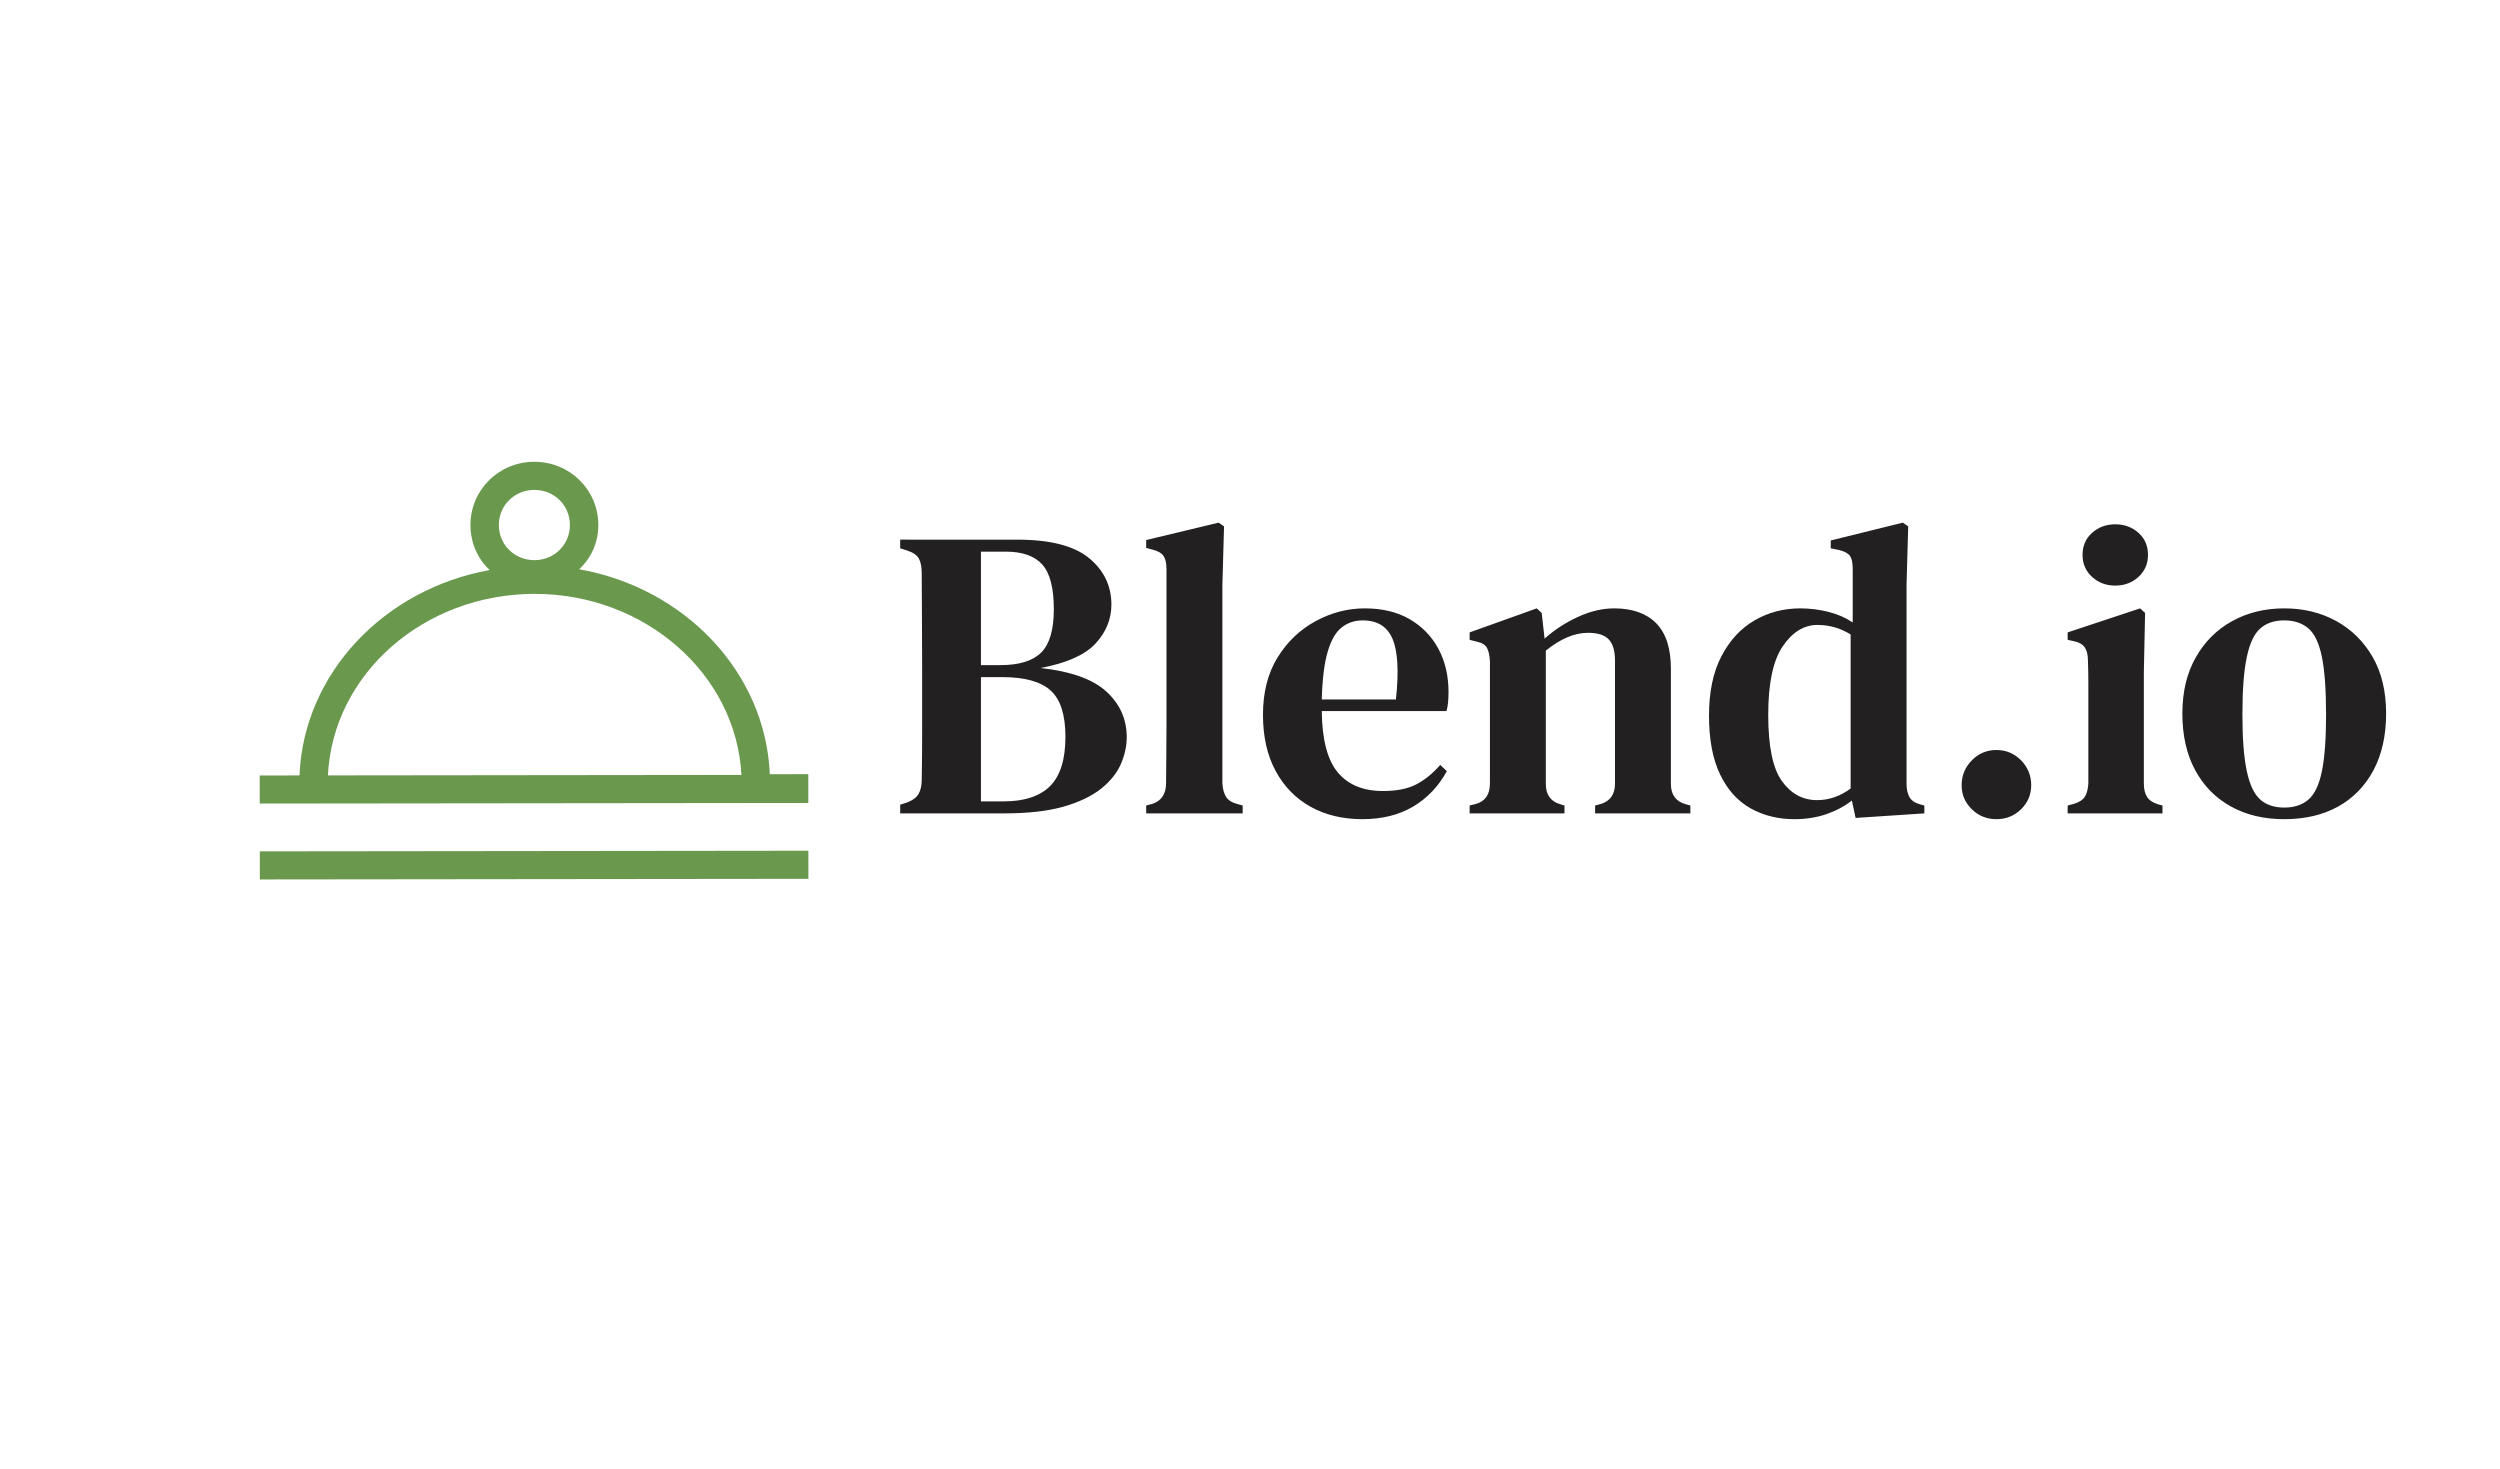
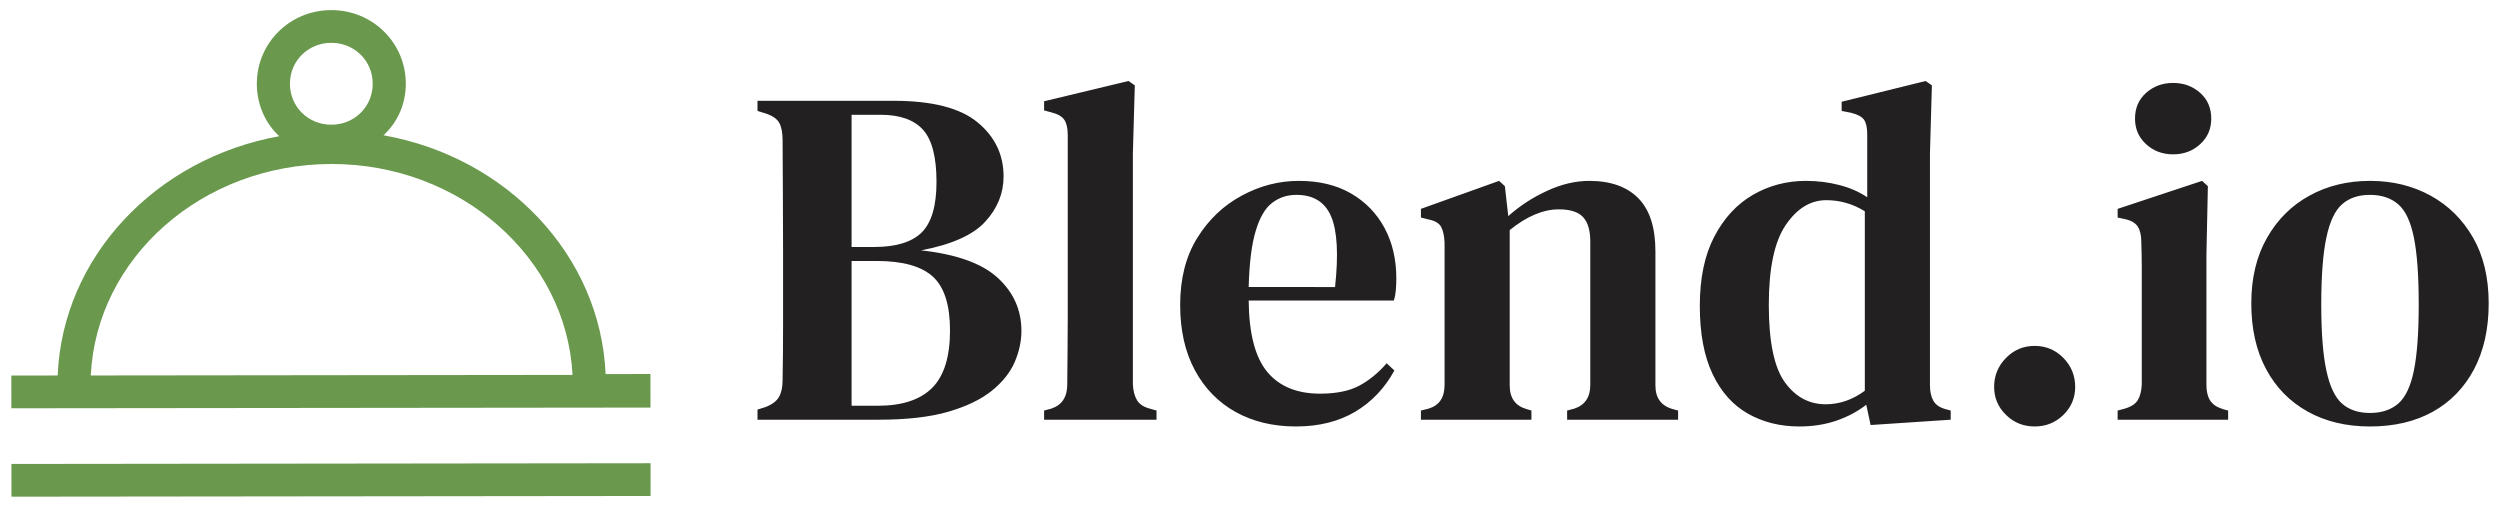
- <svg xmlns="http://www.w3.org/2000/svg" version="1.1" width="1920px" height="1128px" viewBox="0 0 1920 1128">
-   <rect x="0" y="0" width="1920" height="auto" fill="rgba(255, 255, 255, 0)" />
+ <svg xmlns="http://www.w3.org/2000/svg" version="1.1" width="1648px" height="338px" viewBox="192 348 1648 338">
  <g id="layer1">
    <g>
      <g style="fill:rgb(106,153,78); fill-opacity:1.0; stroke-linejoin: miter">
        <path d="M620.771,594.544L591.221,594.587C587.86,516.338,526.132,451.655,444.818,437.177C454.084,428.533,459.527,416.655,459.512,403.165C459.482,376.185,437.633,354.625,410.351,354.656C383.071,354.687,361.269,376.296,361.299,403.275C361.314,416.766,366.785,429.17,376.07,437.794C294.789,452.454,233.206,517.276,230.02,595.521L199.465,595.565C199.477,606.348,199.471,600.412,199.477,606.348C199.484,612.283,199.479,608.155,199.489,617.139L620.796,616.677C620.79,611.768,620.793,613.619,620.786,607.683C620.779,601.747,620.777,599.514,620.771,594.544 Z M410.375,376.24C425.653,376.223,437.671,388.081,437.687,403.19C437.704,418.298,425.714,430.184,410.436,430.201C395.159,430.218,383.142,418.36,383.125,403.251C383.108,388.142,395.099,376.257,410.375,376.24 Z M410.464,456.101C495.582,456.005,565.492,517.981,569.397,595.14L251.844,595.506C255.577,517.79,325.347,456.197,410.464,456.101 Z" />
      </g>
      <g style="fill:rgb(106,153,78); fill-opacity:1.0; stroke-linejoin: miter">
        <path d="M620.836,653.359L199.53,653.842C199.534,657.174,199.536,658.688,199.543,664.624C199.549,670.56,199.548,669.428,199.555,675.416L620.86,674.953C620.854,668.956,620.856,670.807,620.849,664.871C620.842,658.935,620.845,660.787,620.836,653.359 Z" />
      </g>
      <g style="fill:rgb(106,153,78); fill-opacity:1.0; stroke-linejoin: miter">
</g>
      <g style="fill:rgb(106,153,78); fill-opacity:1.0; stroke-linejoin: miter">
</g>
      <g style="fill:rgb(106,153,78); fill-opacity:1.0; stroke-linejoin: miter">
</g>
      <g style="fill:rgb(106,153,78); fill-opacity:1.0; stroke-linejoin: miter">
</g>
      <g style="fill:rgb(106,153,78); fill-opacity:1.0; stroke-linejoin: miter">
</g>
      <g style="fill:rgb(106,153,78); fill-opacity:1.0; stroke-linejoin: miter">
</g>
      <g style="fill:rgb(106,153,78); fill-opacity:1.0; stroke-linejoin: miter">
</g>
      <g style="fill:rgb(106,153,78); fill-opacity:1.0; stroke-linejoin: miter">
</g>
    </g>
    <g style="fill:rgb(0,0,0); fill-opacity:0.463; stroke-linejoin: miter">
</g>
    <g>
      <g style="fill:rgb(34,32,32); fill-opacity:1.0; stroke-linejoin: miter">
        <path d="M691.343,624.674L691.343,617.995L696.432,616.405Q703.111,613.86,705.465,609.725Q707.882,605.591,707.882,598.593Q708.2,580.464,708.2,562.207Q708.2,543.887,708.2,525.44L708.2,513.99Q708.2,495.542,708.073,477.286Q707.882,458.965,707.882,440.518Q707.882,432.885,705.656,428.941Q703.43,424.933,696.432,422.707L691.343,421.116L691.343,414.437L781.036,414.443Q819.203,414.437,836.378,428.623Q853.553,442.744,853.553,464.372Q853.553,480.911,841.467,494.143Q829.381,507.31,799.165,513.035Q834.152,516.852,849.737,531.165Q865.322,545.477,865.322,566.151Q865.322,576.329,860.869,586.698Q856.416,597.003,845.793,605.591Q835.106,614.178,816.977,619.458Q798.847,624.674,771.176,624.674L691.343,624.681 M753.365,510.809L768.314,510.815Q789.942,510.809,799.674,501.14Q809.343,491.407,809.343,467.871Q809.343,443.38,800.438,433.521Q791.532,423.661,772.448,423.661L753.365,423.667L753.365,510.809 M753.365,615.45L770.858,615.457Q794.712,615.45,806.481,603.682Q818.249,591.914,818.249,565.833Q818.249,540.707,806.99,530.402Q795.667,520.033,769.904,520.033L753.365,520.039L753.365,615.45 Z M880.27,624.674L880.27,618.631L885.041,617.359Q895.537,613.86,895.537,601.456Q895.537,590.642,895.728,579.701Q895.855,568.696,895.855,557.882L895.855,437.019Q895.855,430.34,893.629,427.032Q891.402,423.661,885.041,422.071L880.27,420.798L880.27,414.755L935.931,401.397L940.066,404.259L938.793,449.106L938.793,601.456Q939.111,607.817,941.529,611.825Q943.882,615.769,949.925,617.359L954.378,618.631L954.378,624.674L880.27,624.681 Z M1048.206,467.235Q1068.243,467.235,1082.556,475.504Q1096.869,483.774,1104.693,498.278Q1112.454,512.717,1112.454,531.483Q1112.454,535.618,1112.136,539.307Q1111.818,542.933,1110.863,546.114L1015.128,546.12Q1015.446,578.874,1027.405,593.186Q1039.3,607.499,1062.2,607.499Q1078.103,607.499,1087.963,602.283Q1097.823,597.003,1106.092,587.461L1111.181,592.232Q1101.639,609.725,1085.291,619.458Q1068.879,629.127,1046.297,629.127Q1023.715,629.127,1006.54,619.585Q989.365,610.043,979.696,592.105Q969.963,574.103,969.963,548.976Q969.963,522.895,981.286,504.766Q992.545,486.637,1010.547,476.968Q1028.486,467.235,1048.206,467.235 M1046.615,476.459Q1037.392,476.459,1030.585,481.738Q1023.715,486.955,1019.771,500.186Q1015.764,513.354,1015.128,537.208L1072.06,537.214Q1075.559,505.084,1069.515,490.771Q1063.472,476.459,1046.615,476.459 Z M1128.675,624.674L1128.675,618.631L1133.764,617.359Q1144.259,614.178,1144.259,601.774L1144.259,507.946Q1143.941,501.267,1142.033,497.641Q1140.125,493.952,1133.764,492.68L1128.675,491.407L1128.675,485.682L1180.2,467.235L1184.017,470.734L1186.243,490.453Q1197.693,480.275,1211.879,473.787Q1226.001,467.235,1239.677,467.235Q1260.669,467.235,1271.992,478.685Q1283.251,490.135,1283.251,513.672L1283.251,602.092Q1283.251,614.496,1294.701,617.677L1298.2,618.631L1298.2,624.674L1225.047,624.681L1225.047,618.631L1229.817,617.359Q1240.313,613.86,1240.313,601.774L1240.313,507.31Q1240.313,496.178,1235.543,491.089Q1230.772,486,1219.639,486Q1204.055,486,1187.197,499.677L1187.197,602.092Q1187.197,614.496,1198.33,617.677L1201.51,618.631L1201.51,624.674L1128.675,624.681 Z M1378.033,629.127Q1359.267,629.127,1344.319,620.73Q1329.37,612.27,1320.973,594.649Q1312.513,576.965,1312.513,549.612Q1312.513,522.259,1322.055,504.003Q1331.596,485.682,1347.499,476.459Q1363.402,467.235,1382.486,467.235Q1393.936,467.235,1404.432,469.97Q1414.928,472.642,1422.879,478.049L1422.879,436.701Q1422.879,430.022,1420.844,427.032Q1418.745,423.979,1412.383,422.389L1406.022,421.116L1406.022,415.073L1461.364,401.397L1465.499,404.259L1464.227,449.106L1464.227,602.092Q1464.227,608.135,1466.453,612.143Q1468.68,616.087,1474.405,617.677L1477.904,618.631L1477.904,624.674L1425.106,628.173L1422.243,614.814Q1413.656,621.494,1402.524,625.31Q1391.391,629.127,1378.033,629.127 M1395.526,614.496Q1409.203,614.496,1421.289,605.591L1421.289,487.273Q1409.521,479.957,1395.844,479.957Q1380.259,479.957,1369.127,496.369Q1357.995,512.717,1357.995,548.976Q1357.995,585.235,1368.491,599.866Q1378.987,614.496,1395.526,614.496 Z M1533.246,629.127Q1522.114,629.127,1514.353,621.494Q1506.529,613.86,1506.529,603.046Q1506.529,591.914,1514.353,583.963Q1522.114,576.011,1533.246,576.011Q1544.378,576.011,1552.202,583.963Q1559.963,591.914,1559.963,603.046Q1559.963,613.86,1552.202,621.494Q1544.378,629.127,1533.246,629.127 Z M1624.529,449.742Q1614.033,449.742,1606.717,443.062Q1599.402,436.383,1599.402,426.205Q1599.402,415.709,1606.717,409.221Q1614.033,402.669,1624.529,402.669Q1635.025,402.669,1642.34,409.221Q1649.655,415.709,1649.655,426.205Q1649.655,436.383,1642.34,443.062Q1635.025,449.742,1624.529,449.742 M1587.952,624.674L1587.952,618.631L1592.723,617.359Q1599.084,615.45,1601.311,611.634Q1603.537,607.817,1603.855,601.456L1603.855,542.933Q1603.855,533.073,1603.855,524.676Q1603.855,516.216,1603.537,507.31Q1603.537,500.949,1601.183,497.323Q1598.766,493.634,1592.405,492.362L1587.952,491.407L1587.952,485.682L1643.612,467.235L1647.429,470.734L1646.475,515.898L1646.475,601.774Q1646.475,608.135,1648.892,611.952Q1651.246,615.769,1657.289,617.677L1660.787,618.631L1660.787,624.674L1587.952,624.681 Z M1754.297,629.127Q1730.761,629.127,1713.14,619.267Q1695.456,609.407,1685.787,591.278Q1676.054,573.149,1676.054,548.022Q1676.054,522.895,1686.423,504.766Q1696.728,486.637,1714.412,476.968Q1732.033,467.235,1754.297,467.235Q1776.561,467.235,1794.245,476.968Q1811.866,486.637,1822.234,504.639Q1832.539,522.577,1832.539,548.022Q1832.539,573.149,1822.87,591.469Q1813.138,609.725,1795.645,619.458Q1778.151,629.127,1754.297,629.127 M1754.297,620.221Q1765.747,620.221,1772.935,614.051Q1780.06,607.817,1783.24,592.232Q1786.421,576.647,1786.421,548.658Q1786.421,520.351,1783.24,504.639Q1780.06,488.863,1772.935,482.693Q1765.747,476.459,1754.297,476.459Q1742.847,476.459,1735.849,482.693Q1728.852,488.863,1725.544,504.639Q1722.173,520.351,1722.173,548.658Q1722.173,576.647,1725.544,592.232Q1728.852,607.817,1735.849,614.051Q1742.847,620.221,1754.297,620.221 Z" />
      </g>
    </g>
  </g>
</svg>
